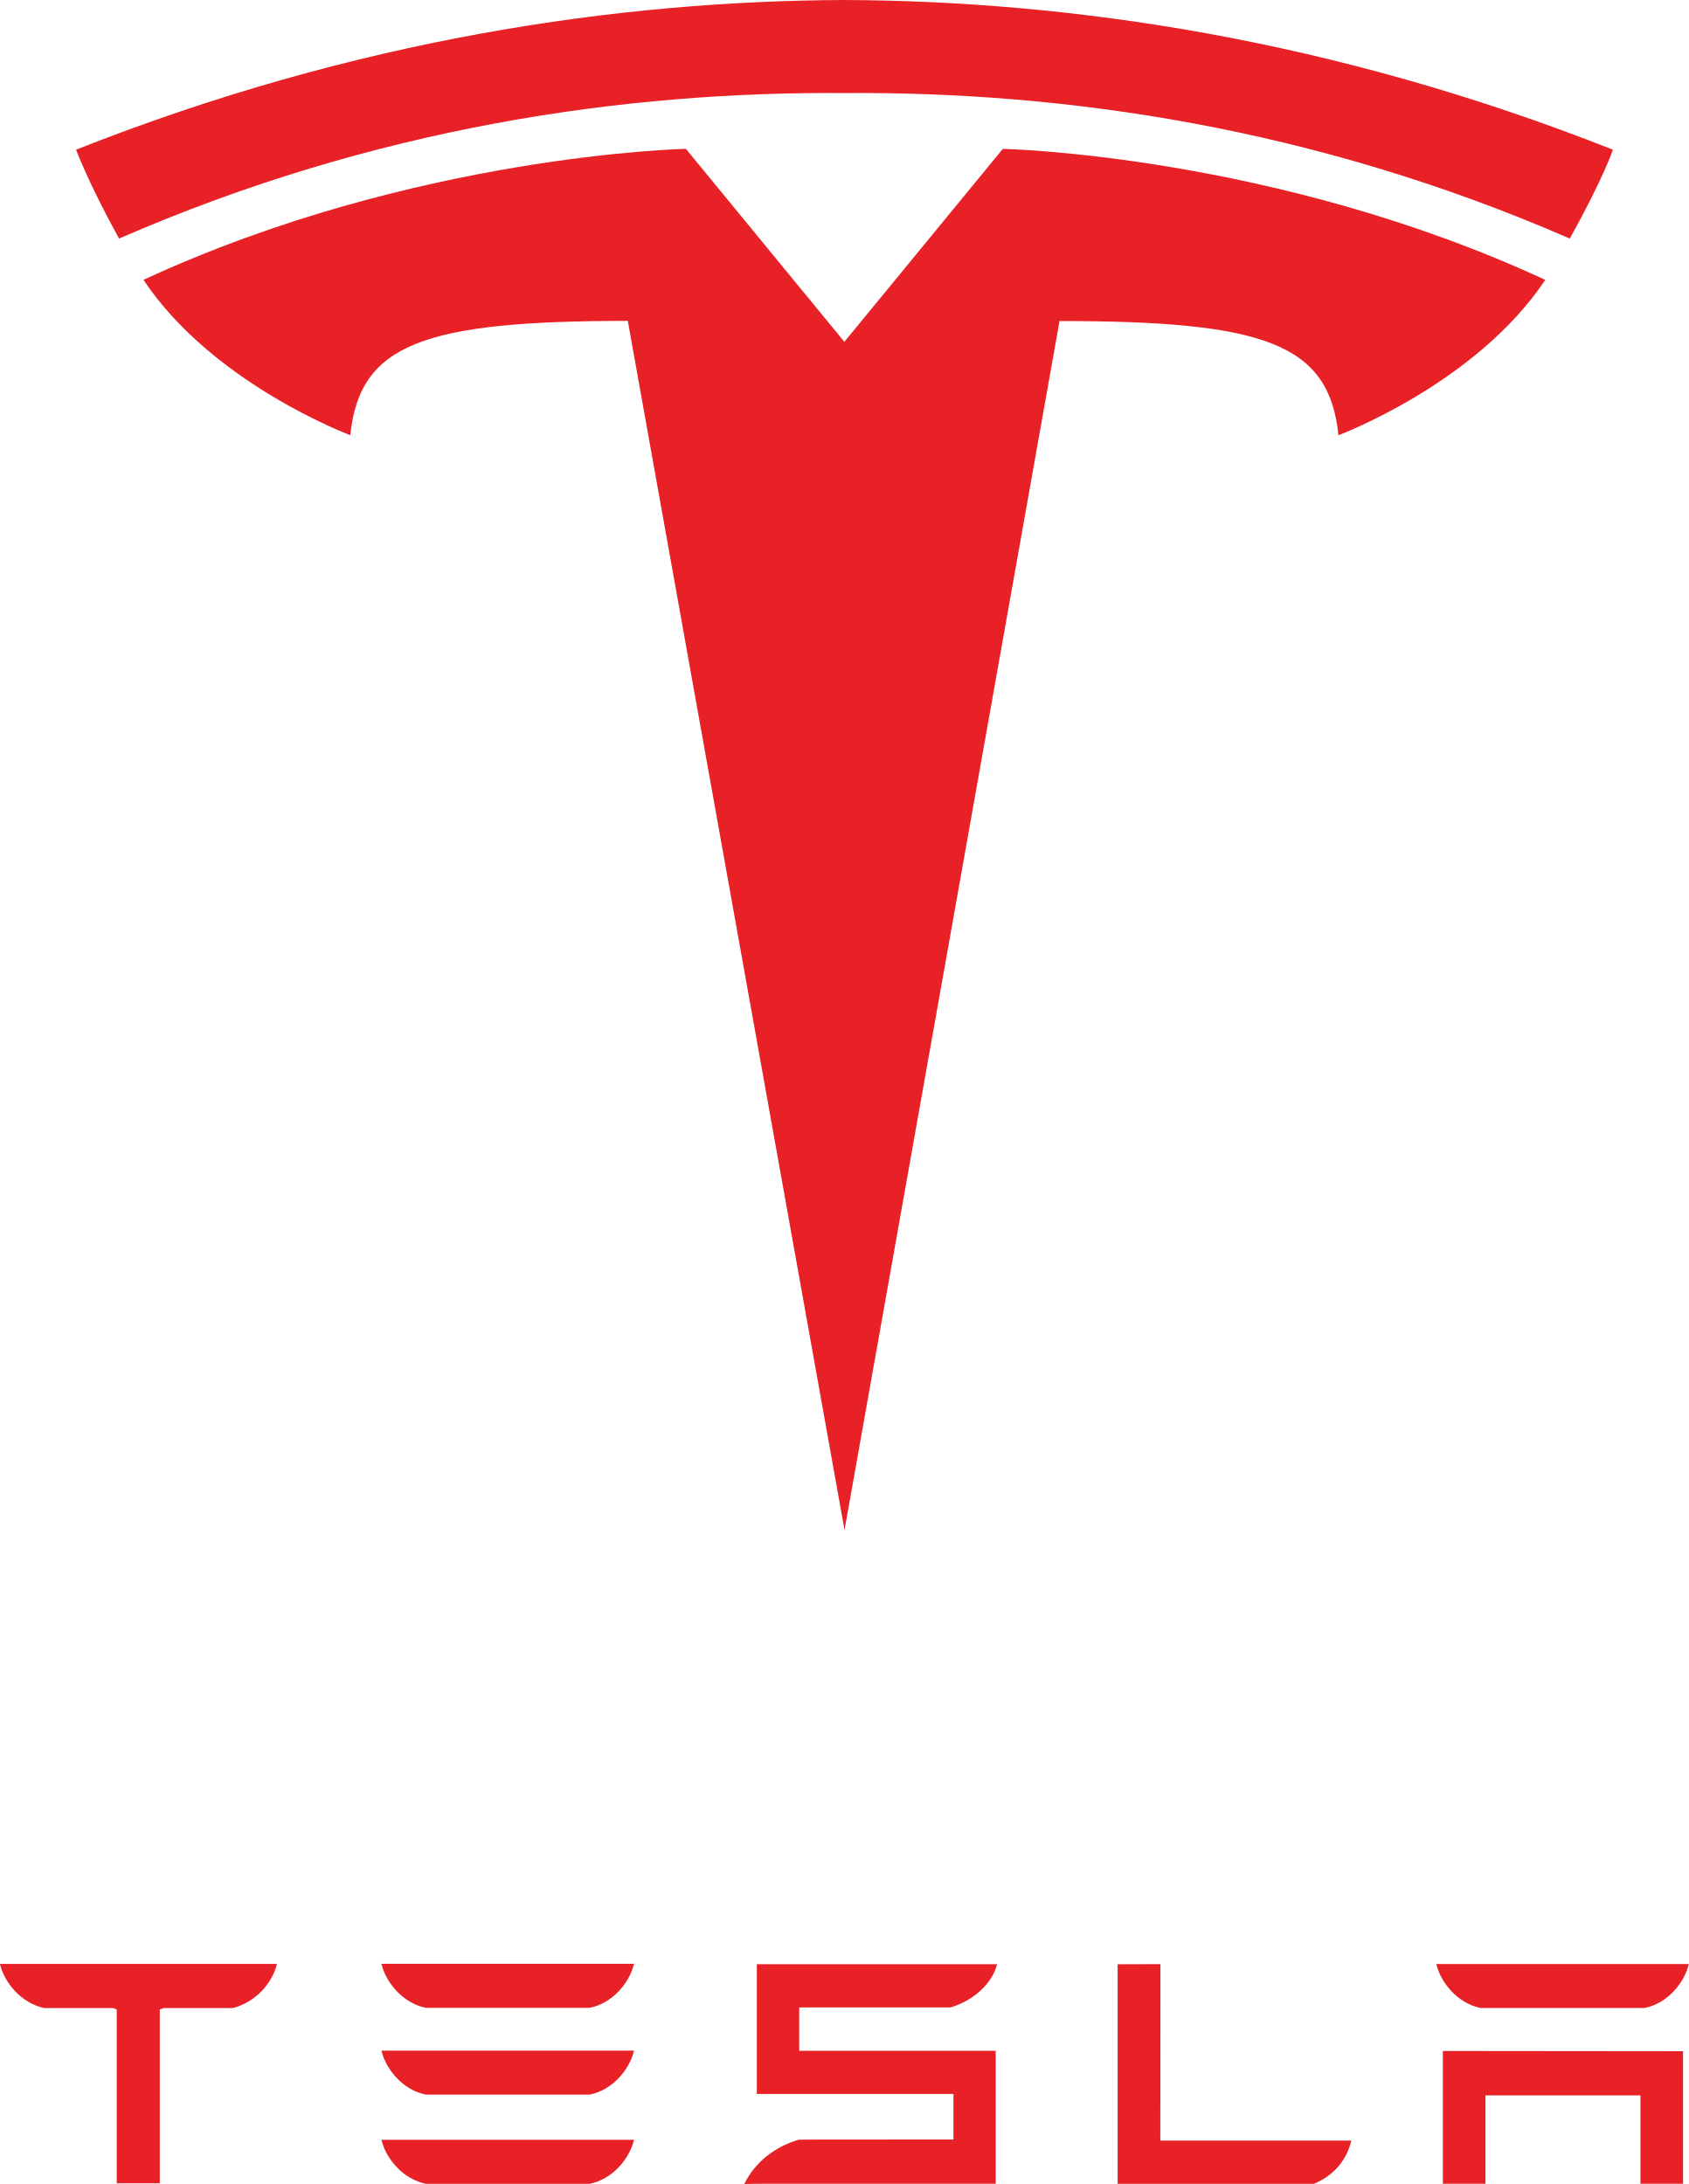
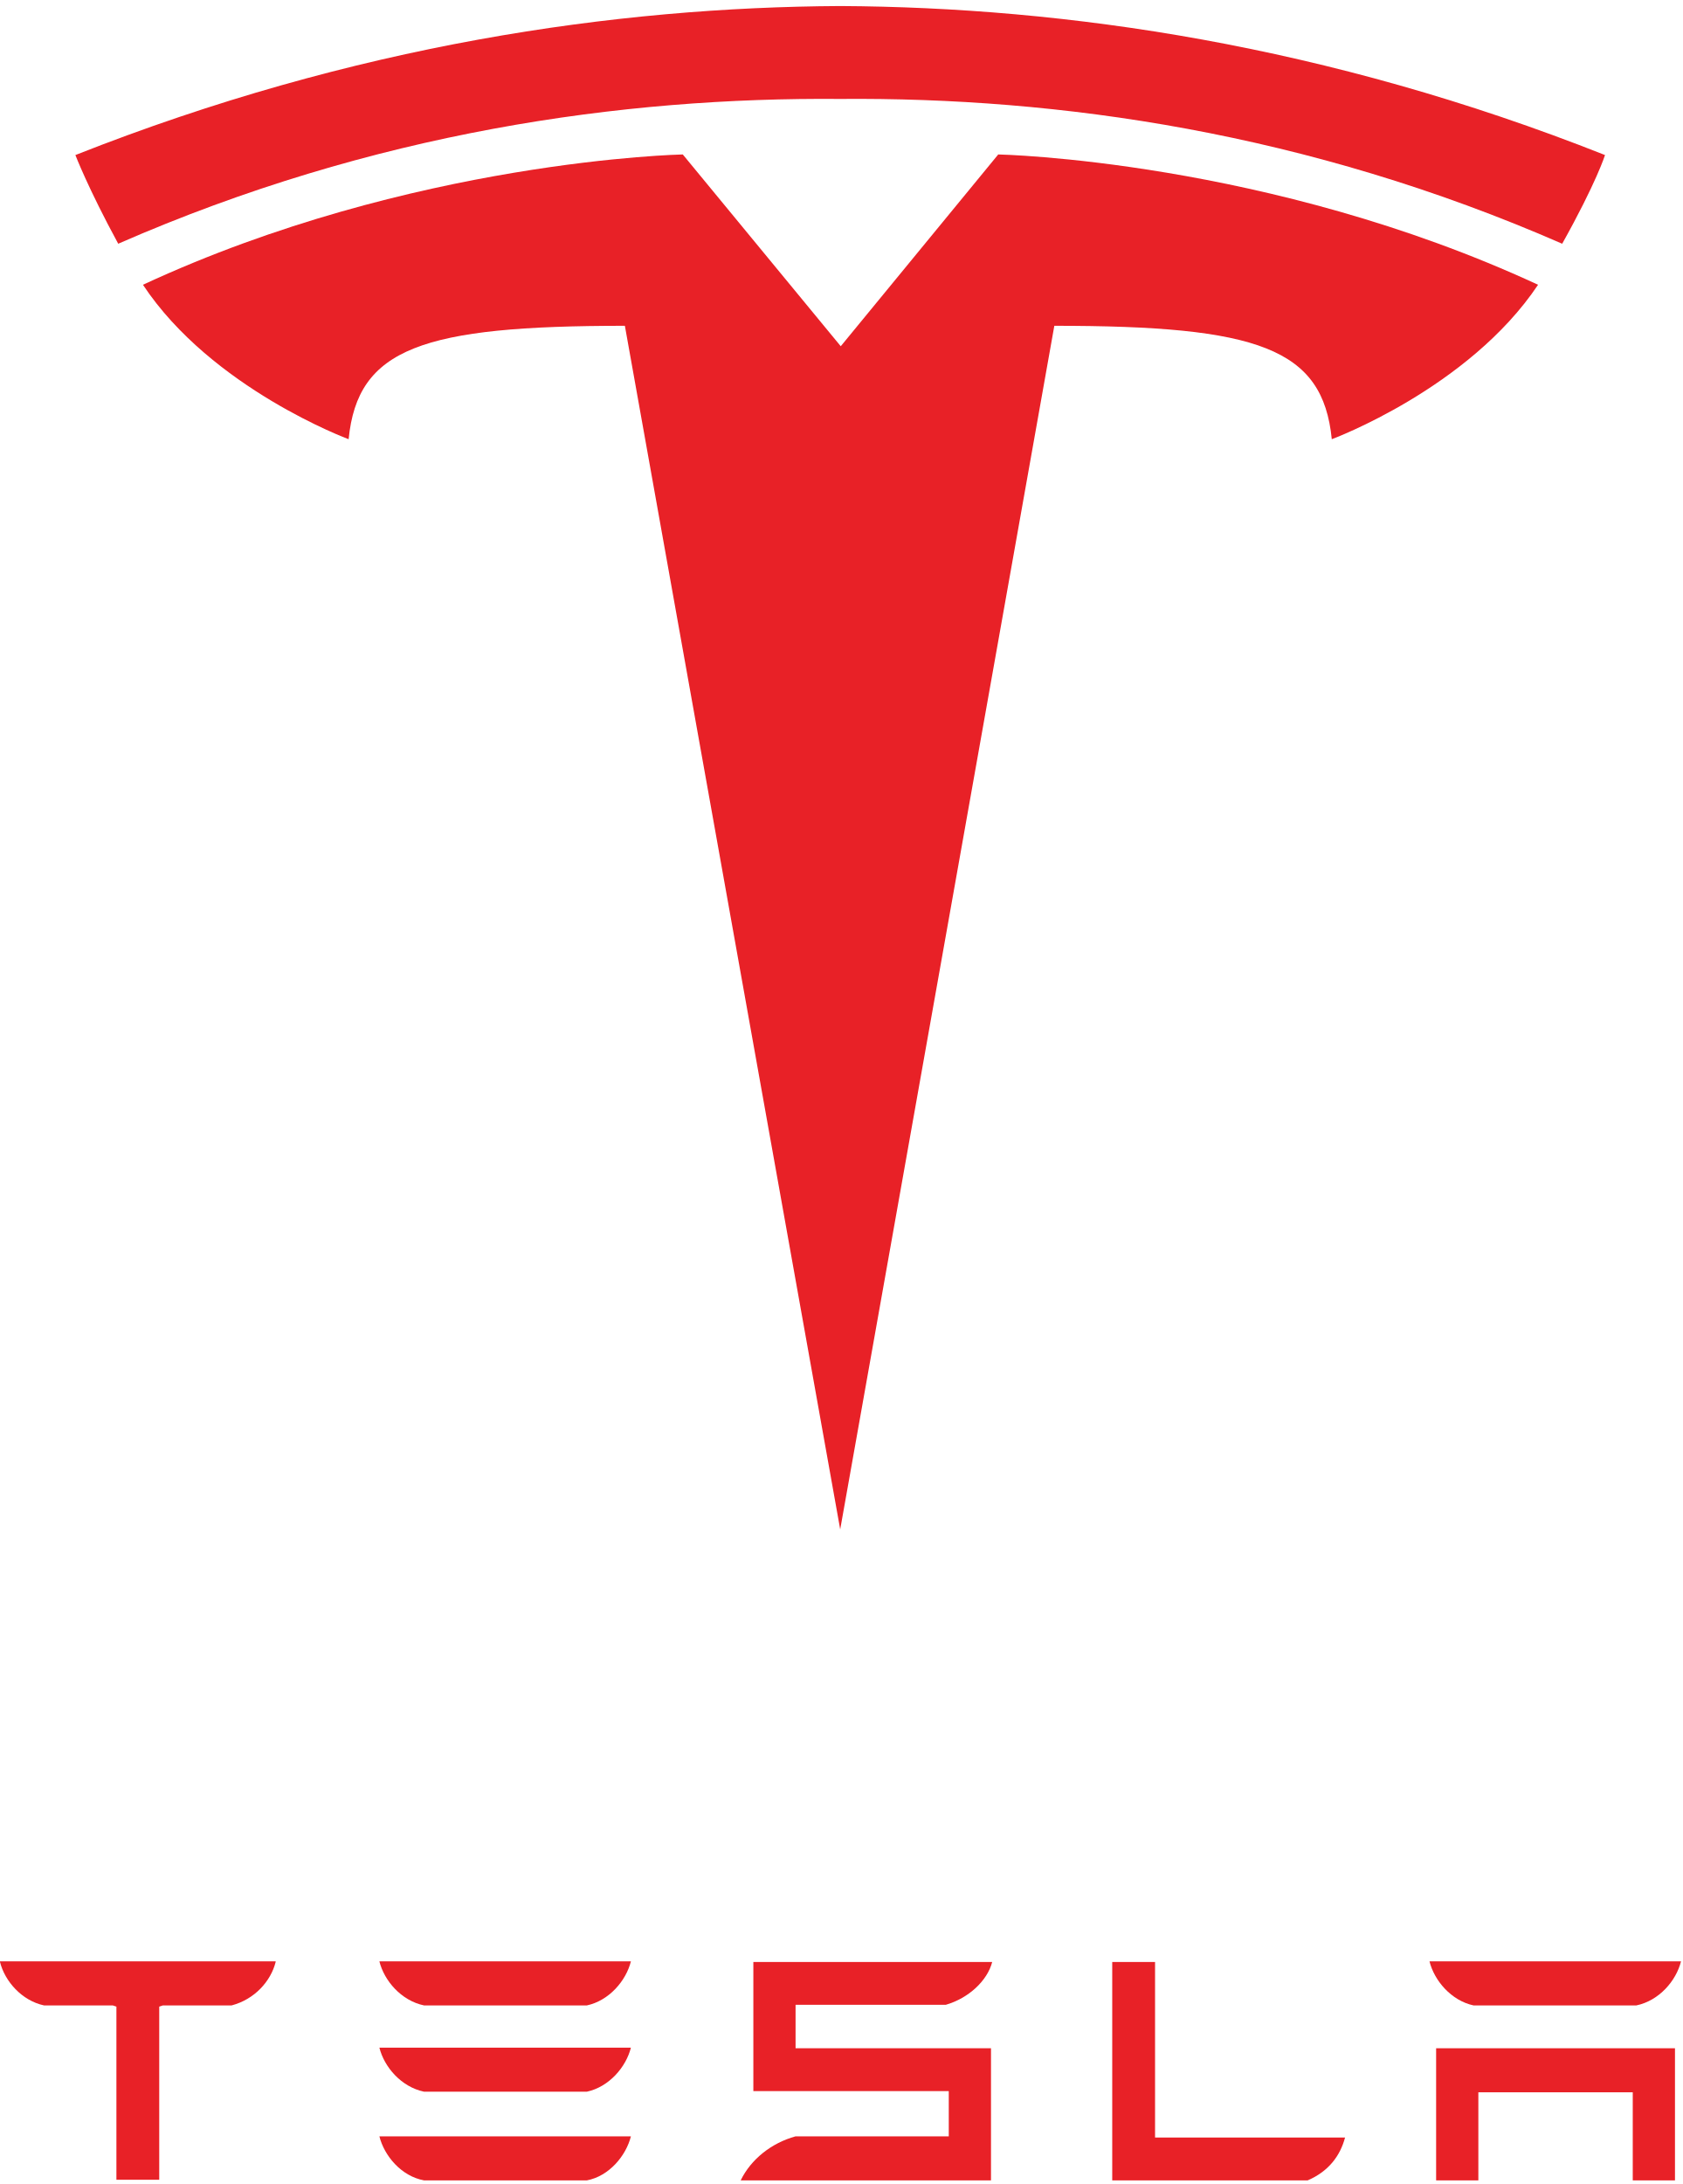
- <svg xmlns="http://www.w3.org/2000/svg" version="1.1" id="Layer_1" x="0px" y="0px" width="278.672" height="360.438" viewBox="0 0 278.672 360.438" enable-background="new 0 0 345.86 500" xml:space="preserve">
-   <defs id="defs41" />
-   <g id="TESLA" transform="translate(-28.524,-64.797)">
+ <svg xmlns="http://www.w3.org/2000/svg" version="1.2" viewBox="0 0 279 362" width="279" height="362">
+   <style>
+ 		.s0 { fill: #e82127 } 
+ 	</style>
+   <g id="TESLA">
    <g id="g8">
-       <polyline points="266.601,403.28 266.601,425.192 273.628,425.192 273.628,410.603 299.203,410.603     299.203,425.192 306.225,425.192 306.225,403.318 266.601,403.28   " id="polyline10" style="fill:#e82127;fill-opacity:1" />
-       <path d="m 272.845,396.192 27.02,0 c 3.753,-0.746 6.544,-4.058 7.331,-7.262 l -41.681,0 c 0.779,3.205 3.611,6.516 7.33,7.262" id="path12" style="fill:#e82127;fill-opacity:1" />
+       <path id="polyline10" class="s0" d="m238.1 339.5v21.9h7v-14.6h25.6v14.6h7v-21.9h-39.6" />
+       <path id="path12" class="s0" d="m244.3 332.4h27c3.8-0.8 6.6-4.1 7.4-7.3h-41.7c0.8 3.2 3.6 6.5 7.3 7.3z" />
    </g>
    <g id="g14">
-       <path d="m 245.319,425.206 c 3.543,-1.502 5.449,-4.1 6.179,-7.14 l -31.517,0 0.02,-29.118 -7.065,0.02 0,36.238 32.383,0" id="path16" style="fill:#e82127;fill-opacity:1" />
+       <path id="path16" class="s0" d="m216.8 361.4c3.5-1.5 5.4-4.1 6.2-7.1h-31.5v-29.1h-7.1v36.2z" />
    </g>
    <g id="g18">
-       <path d="m 160.398,396.094 24.954,0 c 3.762,-1.093 6.921,-3.959 7.691,-7.136 l -39.64,0 0,21.415 32.444,0 0,7.515 -25.449,0.02 c -3.988,1.112 -7.37,3.79 -9.057,7.327 l 2.062,-0.038 39.415,0 0,-21.944 -32.42,0 0,-7.159" id="path20" style="fill:#e82127;fill-opacity:1" />
+       <path id="path20" class="s0" d="m131.9 332.3h24.9c3.8-1.1 6.9-4 7.7-7.1h-39.6v21.4h32.4v7.5h-25.4c-4 1.1-7.4 3.8-9.1 7.3h2.1 39.4v-21.9h-32.4z" />
    </g>
    <g id="g22">
-       <path d="m 98.795,396.163 27.011,0 c 3.758,-0.749 6.551,-4.058 7.334,-7.265 l -41.679,0 c 0.778,3.207 3.612,6.516 7.334,7.265" id="path24" style="fill:#e82127;fill-opacity:1" />
-       <path d="m 98.795,410.485 27.011,0 c 3.758,-0.741 6.551,-4.053 7.334,-7.262 l -41.679,0 c 0.778,3.21 3.612,6.521 7.334,7.262" id="path26" style="fill:#e82127;fill-opacity:1" />
-       <path d="m 98.795,425.202 27.011,0 c 3.758,-0.747 6.551,-4.058 7.334,-7.263 l -41.679,0 c 0.778,3.206 3.612,6.516 7.334,7.263" id="path28" style="fill:#e82127;fill-opacity:1" />
+       <path id="path24" class="s0" d="m70.3 332.4h27c3.7-0.8 6.5-4.1 7.3-7.3h-41.7c0.8 3.2 3.6 6.5 7.4 7.3z" />
+       <path id="path26" class="s0" d="m70.3 346.7h27c3.7-0.8 6.5-4.1 7.3-7.3h-41.7c0.8 3.2 3.6 6.5 7.4 7.3z" />
+       <path id="path28" class="s0" d="m70.3 361.4h27c3.7-0.7 6.5-4.1 7.3-7.3h-41.7c0.8 3.2 3.6 6.6 7.4 7.3z" />
    </g>
    <g id="g30">
-       <path d="m 28.524,388.986 c 0.812,3.167 3.554,6.404 7.316,7.215 l 11.37,0 0.58,0.229 0,28.691 7.1,0 0,-28.691 0.645,-0.229 11.38,0 c 3.804,-0.98 6.487,-4.048 7.285,-7.215 l 0,-0.07 -45.676,0 0,0.07" id="path32" style="fill:#e82127;fill-opacity:1" />
+       <path id="path32" class="s0" d="m0 325.2c0.8 3.2 3.6 6.4 7.3 7.2h11.4l0.6 0.2v28.7h7.1v-28.7l0.6-0.2h11.4c3.8-1 6.5-4 7.3-7.2v-0.1h-45.7z" />
    </g>
  </g>
-   <g id="T" transform="translate(-33.796,-64.797)">
-     <path d="M 173.146,317.299 208.622,117.78 c 33.815,0 44.481,3.708 46.021,18.843 0,0 22.684,-8.458 34.125,-25.636 C 244.122,90.299 199.263,89.366 199.263,89.366 l -26.176,31.882 0.059,-0.004 -26.176,-31.883 c 0,0 -44.86,0.934 -89.5,21.622 11.431,17.178 34.124,25.636 34.124,25.636 1.549,-15.136 12.202,-18.844 45.79,-18.868 l 35.762,199.548" id="path35" style="fill:#e82127;fill-opacity:1" />
-     <path d="m 173.132,80.157 c 36.09,-0.276 77.399,5.583 119.687,24.014 5.652,-10.173 7.105,-14.669 7.105,-14.669 C 253.697,71.213 210.406,64.954 173.127,64.797 135.85,64.954 92.561,71.214 46.34,89.502 c 0,0 2.062,5.538 7.1,14.669 42.28,-18.431 83.596,-24.29 119.687,-24.014 l 0.005,0" id="path37" style="fill:#e82127;fill-opacity:1" />
+   <g id="T">
+     <path id="path35" class="s0" d="m139.3 253.5l35.5-199.5c33.8 0 44.5 3.7 46 18.8 0 0 22.7-8.4 34.2-25.6-44.7-20.7-89.5-21.6-89.5-21.6l-26.2 31.9 0.1-0.1-26.2-31.8c0 0-44.9 0.9-89.5 21.6 11.4 17.2 34.1 25.6 34.1 25.6 1.5-15.1 12.2-18.8 45.8-18.8z" />
+     <path id="path37" class="s0" d="m139.3 16.4c36.1-0.3 77.4 5.5 119.7 24 5.7-10.2 7.1-14.7 7.1-14.7-46.2-18.3-89.5-24.5-126.8-24.7-37.2 0.2-80.5 6.4-126.8 24.7 0 0 2.1 5.5 7.1 14.7 42.3-18.5 83.6-24.3 119.7-24z" />
  </g>
</svg>
